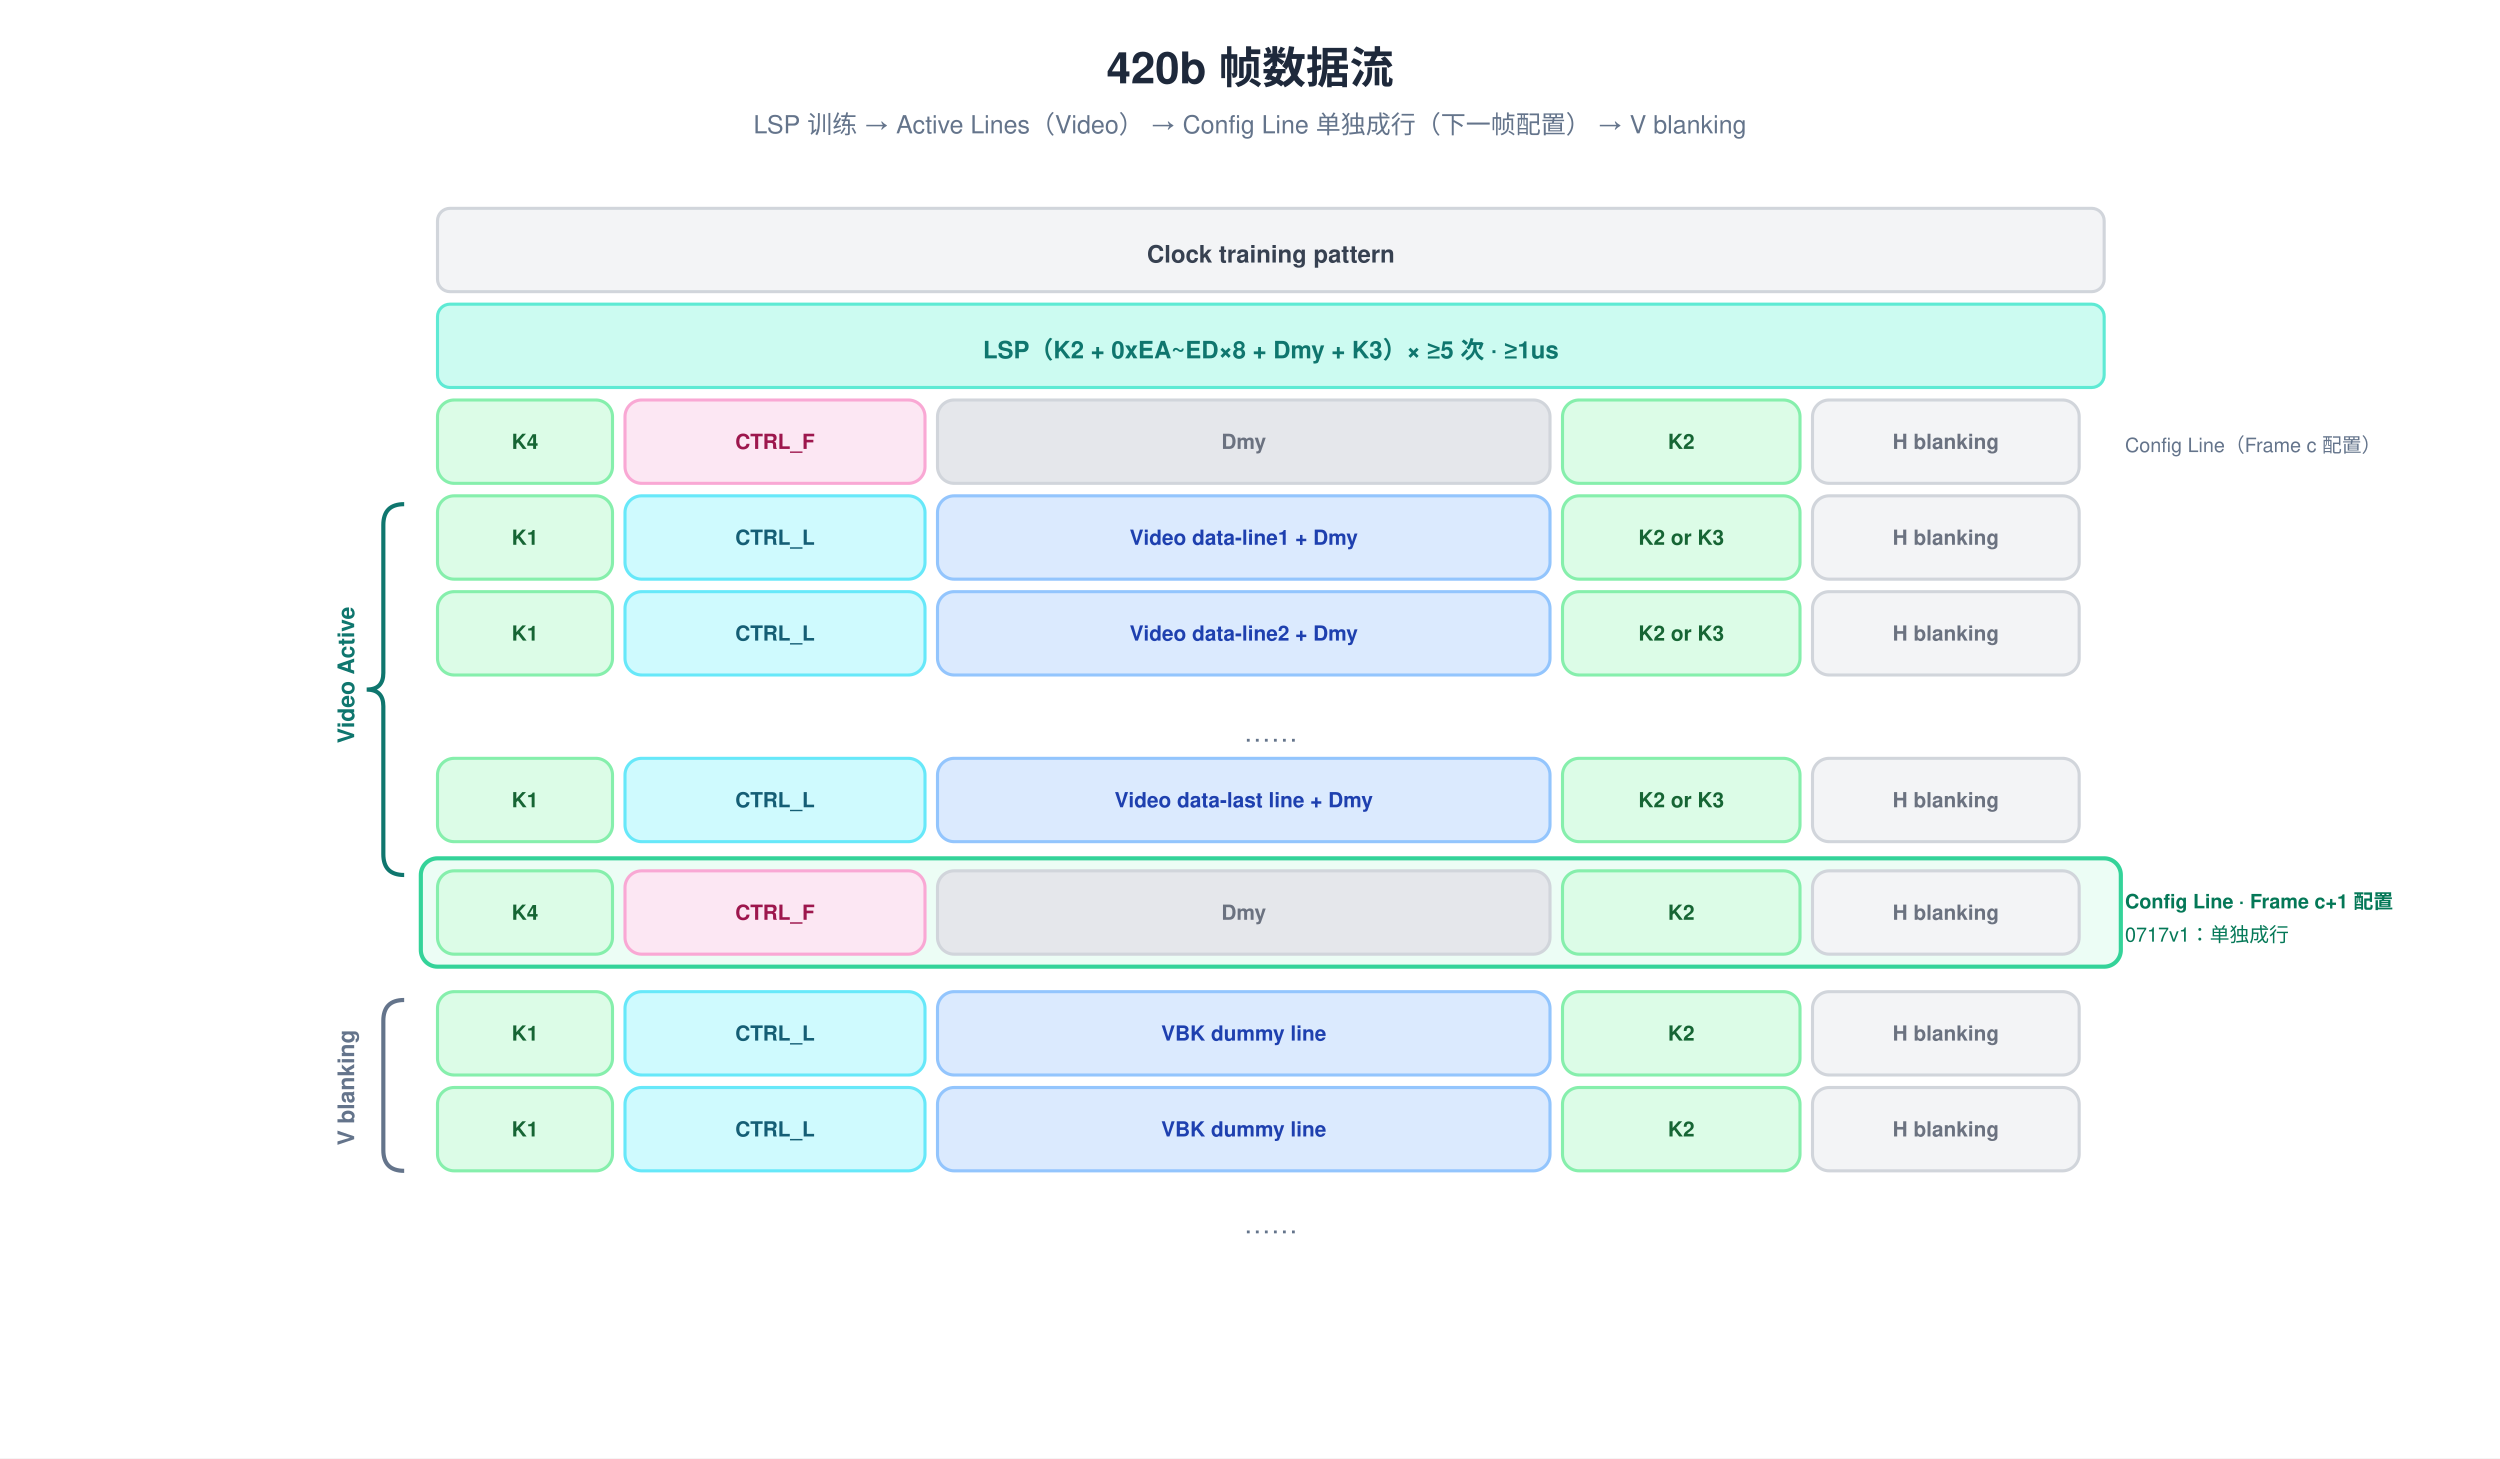
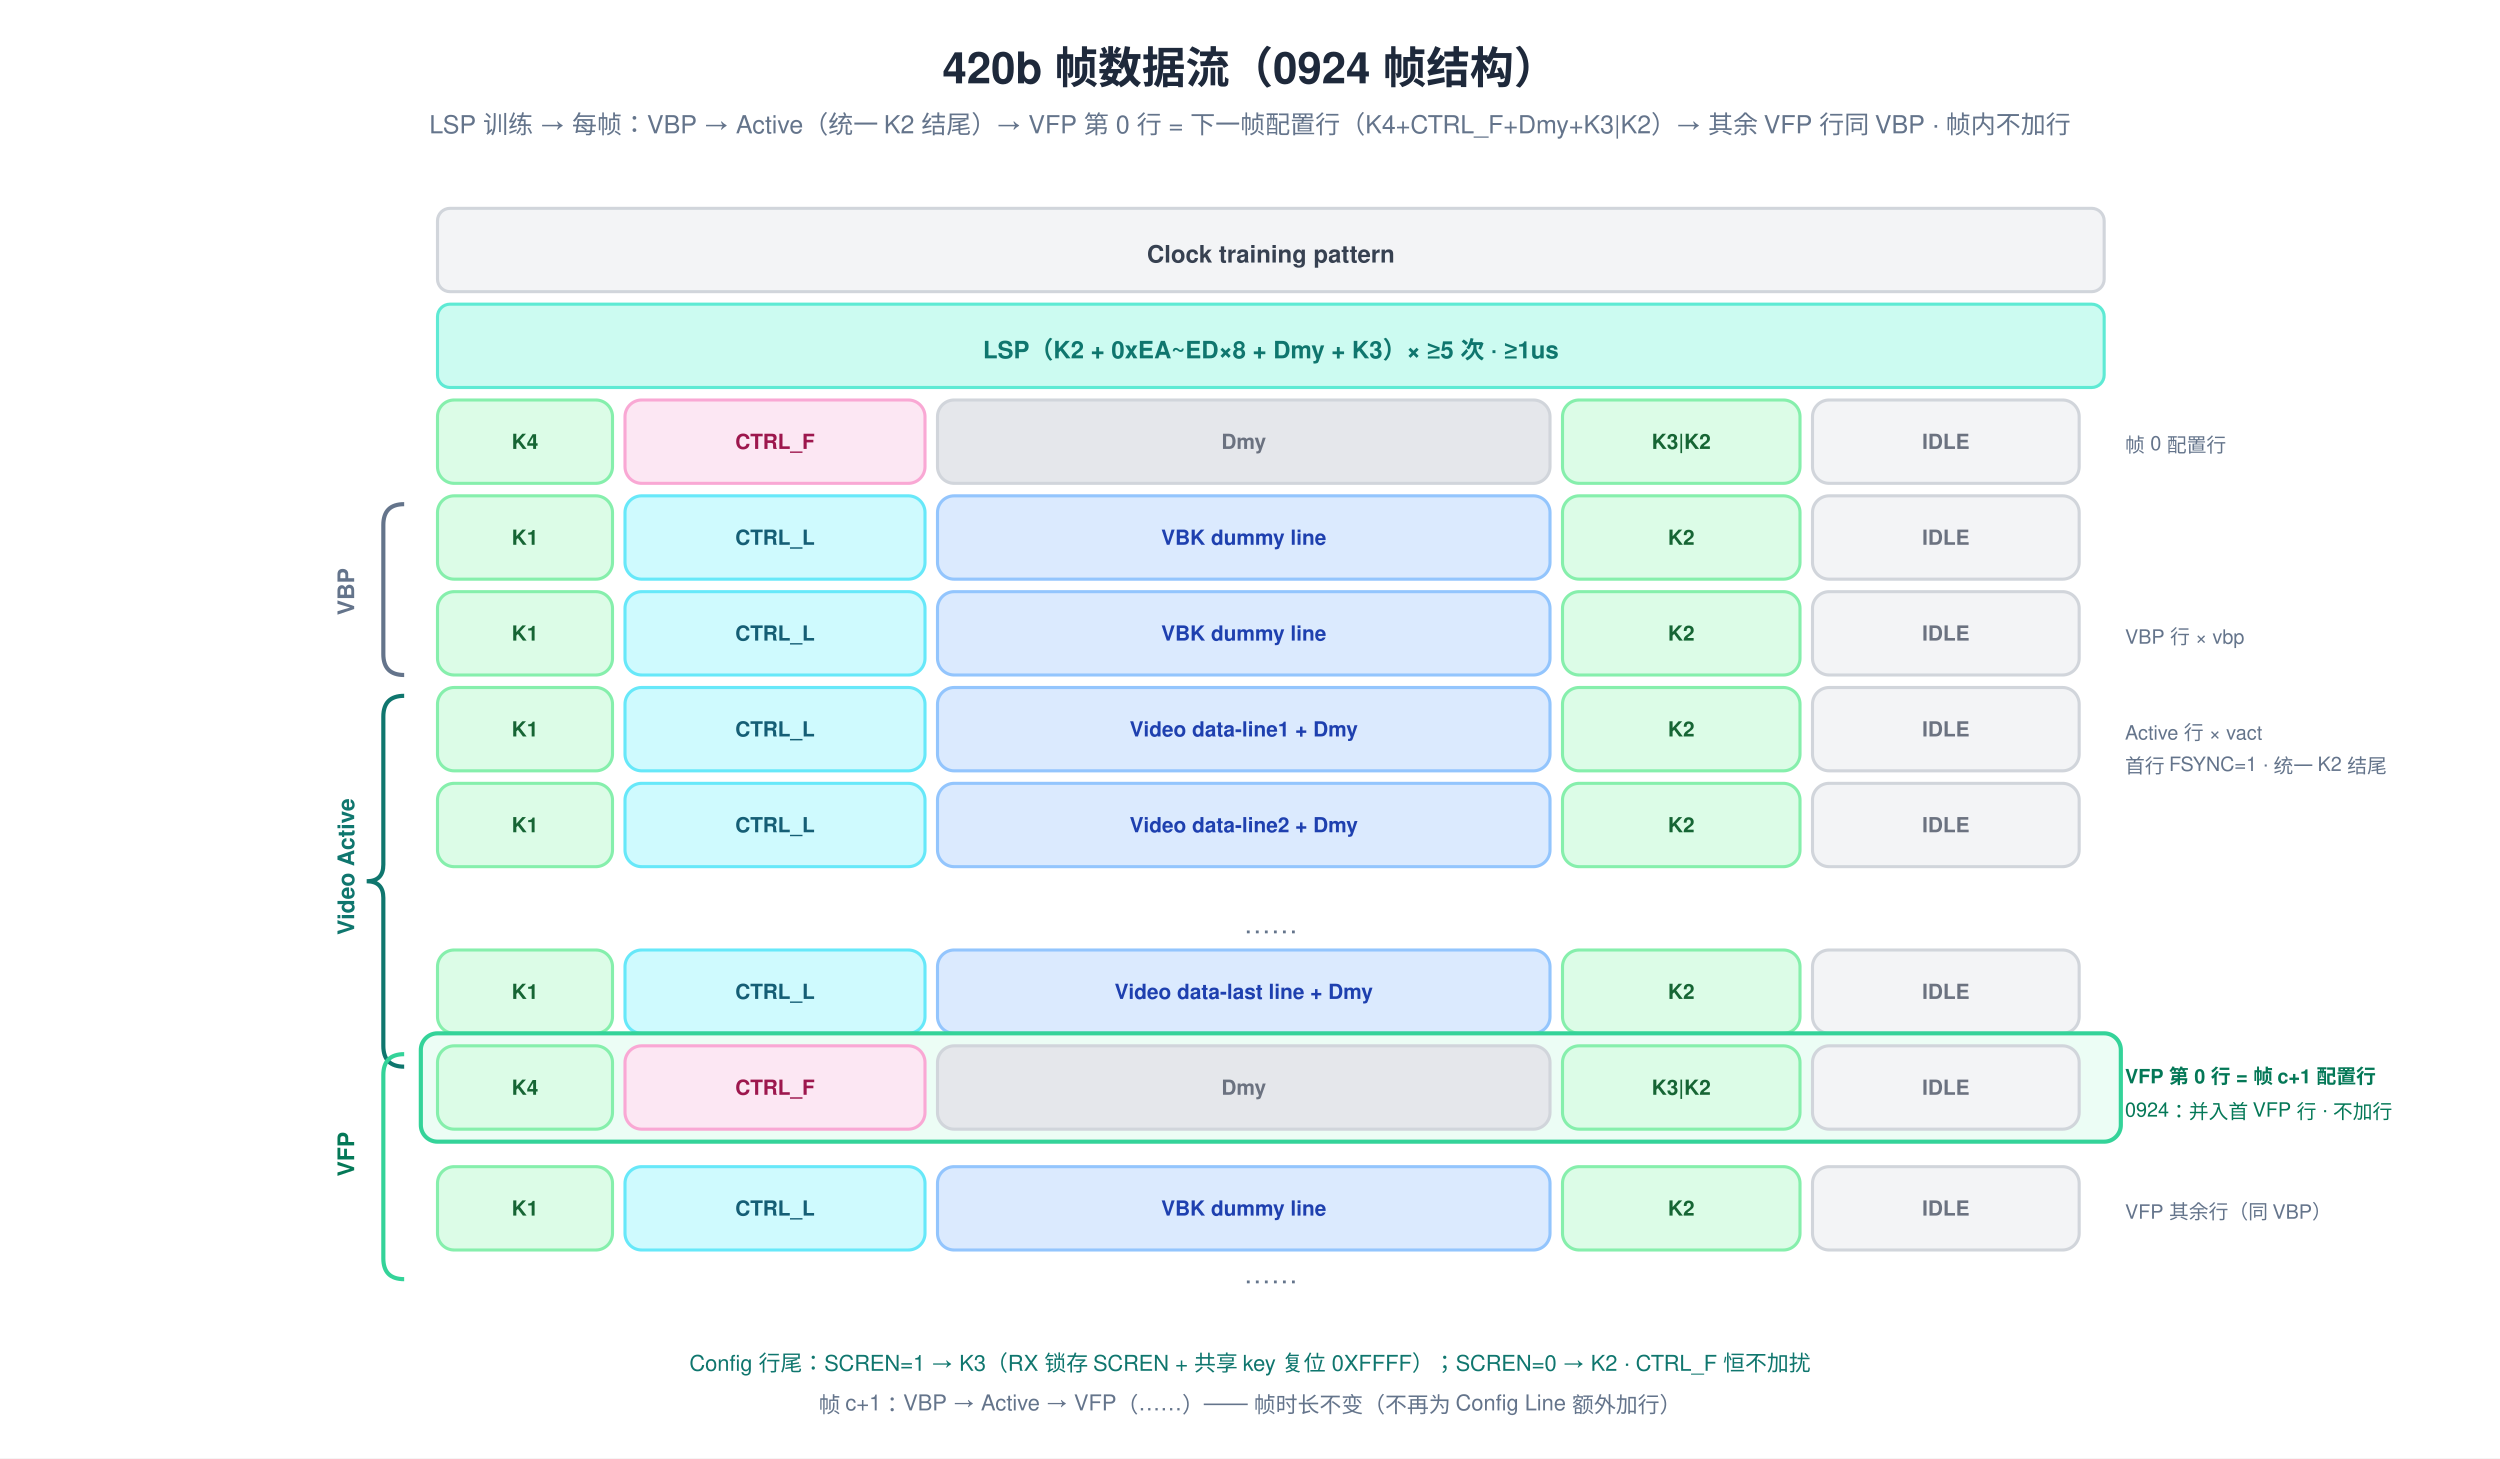
<svg xmlns="http://www.w3.org/2000/svg" viewBox="0 0 1200 700" width="1200" height="700">
  <style>text { font-family: 'Helvetica Neue', Helvetica, Arial, 'PingFang SC', 'Microsoft YaHei', 'Microsoft JhengHei', 'SimHei', sans-serif; }</style>
  <defs>
    <marker id="ar-blue" markerWidth="10" markerHeight="7" refX="9" refY="3.5" orient="auto">
      <polygon points="0 0, 10 3.5, 0 7" fill="#2563eb" />
    </marker>
    <marker id="ar-green" markerWidth="10" markerHeight="7" refX="9" refY="3.5" orient="auto">
      <polygon points="0 0, 10 3.5, 0 7" fill="#059669" />
    </marker>
    <marker id="ar-purple" markerWidth="10" markerHeight="7" refX="9" refY="3.5" orient="auto">
      <polygon points="0 0, 10 3.5, 0 7" fill="#7c3aed" />
    </marker>
    <marker id="ar-orange" markerWidth="10" markerHeight="7" refX="9" refY="3.5" orient="auto">
      <polygon points="0 0, 10 3.5, 0 7" fill="#ea580c" />
    </marker>
    <marker id="ar-gray" markerWidth="10" markerHeight="7" refX="9" refY="3.5" orient="auto">
      <polygon points="0 0, 10 3.5, 0 7" fill="#9ca3af" />
    </marker>
  </defs>
  <rect width="1200" height="700" fill="#ffffff" />
-   <text x="600" y="40" font-size="21" fill="#1e293b" text-anchor="middle" font-weight="600">420b 帧数据流</text>
-   <text x="600" y="64" font-size="12" fill="#64748b" text-anchor="middle">LSP 训练 → Active Lines（Video） → Config Line 单独成行（下一帧配置） → V blanking</text>
+   <text x="600" y="40" font-size="21" fill="#1e293b" text-anchor="middle" font-weight="600">420b 帧数据流（0924 帧结构）</text>
+   <text x="600" y="64" font-size="12" fill="#64748b" text-anchor="middle">LSP 训练 → 每帧：VBP → Active（统一 K2 结尾）→ VFP 第 0 行 = 下一帧配置行（K4+CTRL_F+Dmy+K3|K2）→ 其余 VFP 行同 VBP · 帧内不加行</text>
  <rect x="210" y="100" width="800" height="40" rx="6" fill="#f3f4f6" stroke="#d1d5db" stroke-width="1.5" />
  <text x="610.0" y="126" font-size="11.5" fill="#374151" text-anchor="middle" font-weight="600">Clock training pattern</text>
  <rect x="210" y="146" width="800" height="40" rx="6" fill="#ccfbf1" stroke="#5eead4" stroke-width="1.5" />
  <text x="610.0" y="172" font-size="11.5" fill="#0f766e" text-anchor="middle" font-weight="600">LSP（K2 + 0xEA~ED×8 + Dmy + K3）× ≥5 次 · ≥1us</text>
  <rect x="210" y="192" width="84" height="40" rx="8" fill="#dcfce7" stroke="#86efac" stroke-width="1.5" />
  <text x="252.0" y="215.5" font-size="10" fill="#166534" text-anchor="middle" font-weight="600">K4</text>
  <rect x="300" y="192" width="144" height="40" rx="8" fill="#fce7f3" stroke="#f9a8d4" stroke-width="1.5" />
  <text x="372.0" y="215.5" font-size="10" fill="#9d174d" text-anchor="middle" font-weight="600">CTRL_F</text>
  <rect x="450" y="192" width="294" height="40" rx="8" fill="#e5e7eb" stroke="#d1d5db" stroke-width="1.5" />
  <text x="597.0" y="215.5" font-size="10" fill="#6b7280" text-anchor="middle" font-weight="600">Dmy</text>
  <rect x="750" y="192" width="114" height="40" rx="8" fill="#dcfce7" stroke="#86efac" stroke-width="1.5" />
-   <text x="807.0" y="215.5" font-size="10" fill="#166534" text-anchor="middle" font-weight="600">K2</text>
+   <text x="807.0" y="215.5" font-size="10" fill="#166534" text-anchor="middle" font-weight="600">K3|K2</text>
  <rect x="870" y="192" width="128" height="40" rx="8" fill="#f3f4f6" stroke="#d1d5db" stroke-width="1.5" />
-   <text x="934.0" y="215.5" font-size="10" fill="#6b7280" text-anchor="middle" font-weight="600">H blanking</text>
-   <text x="1020" y="217" font-size="9.5" fill="#64748b" text-anchor="start">Config Line（Frame c 配置）</text>
+   <text x="934.0" y="215.5" font-size="10" fill="#6b7280" text-anchor="middle" font-weight="600">IDLE</text>
+   <text x="1020" y="217" font-size="9.5" fill="#64748b" text-anchor="start">帧 0 配置行</text>
  <rect x="210" y="238" width="84" height="40" rx="8" fill="#dcfce7" stroke="#86efac" stroke-width="1.5" />
  <text x="252.0" y="261.5" font-size="10" fill="#166534" text-anchor="middle" font-weight="600">K1</text>
  <rect x="300" y="238" width="144" height="40" rx="8" fill="#cffafe" stroke="#67e8f9" stroke-width="1.5" />
  <text x="372.0" y="261.5" font-size="10" fill="#155e75" text-anchor="middle" font-weight="600">CTRL_L</text>
  <rect x="450" y="238" width="294" height="40" rx="8" fill="#dbeafe" stroke="#93c5fd" stroke-width="1.5" />
-   <text x="597.0" y="261.5" font-size="10" fill="#1e40af" text-anchor="middle" font-weight="600">Video data-line1 + Dmy</text>
+   <text x="597.0" y="261.5" font-size="10" fill="#1e40af" text-anchor="middle" font-weight="600">VBK dummy line</text>
  <rect x="750" y="238" width="114" height="40" rx="8" fill="#dcfce7" stroke="#86efac" stroke-width="1.5" />
-   <text x="807.0" y="261.5" font-size="10" fill="#166534" text-anchor="middle" font-weight="600">K2 or K3</text>
+   <text x="807.0" y="261.5" font-size="10" fill="#166534" text-anchor="middle" font-weight="600">K2</text>
  <rect x="870" y="238" width="128" height="40" rx="8" fill="#f3f4f6" stroke="#d1d5db" stroke-width="1.5" />
-   <text x="934.0" y="261.5" font-size="10" fill="#6b7280" text-anchor="middle" font-weight="600">H blanking</text>
+   <text x="934.0" y="261.5" font-size="10" fill="#6b7280" text-anchor="middle" font-weight="600">IDLE</text>
  <rect x="210" y="284" width="84" height="40" rx="8" fill="#dcfce7" stroke="#86efac" stroke-width="1.5" />
  <text x="252.0" y="307.5" font-size="10" fill="#166534" text-anchor="middle" font-weight="600">K1</text>
  <rect x="300" y="284" width="144" height="40" rx="8" fill="#cffafe" stroke="#67e8f9" stroke-width="1.5" />
  <text x="372.0" y="307.5" font-size="10" fill="#155e75" text-anchor="middle" font-weight="600">CTRL_L</text>
  <rect x="450" y="284" width="294" height="40" rx="8" fill="#dbeafe" stroke="#93c5fd" stroke-width="1.5" />
-   <text x="597.0" y="307.5" font-size="10" fill="#1e40af" text-anchor="middle" font-weight="600">Video data-line2 + Dmy</text>
+   <text x="597.0" y="307.5" font-size="10" fill="#1e40af" text-anchor="middle" font-weight="600">VBK dummy line</text>
  <rect x="750" y="284" width="114" height="40" rx="8" fill="#dcfce7" stroke="#86efac" stroke-width="1.5" />
-   <text x="807.0" y="307.5" font-size="10" fill="#166534" text-anchor="middle" font-weight="600">K2 or K3</text>
+   <text x="807.0" y="307.5" font-size="10" fill="#166534" text-anchor="middle" font-weight="600">K2</text>
  <rect x="870" y="284" width="128" height="40" rx="8" fill="#f3f4f6" stroke="#d1d5db" stroke-width="1.5" />
-   <text x="934.0" y="307.5" font-size="10" fill="#6b7280" text-anchor="middle" font-weight="600">H blanking</text>
-   <text x="610.0" y="356" font-size="13" fill="#64748b" text-anchor="middle">……</text>
-   <rect x="210" y="364" width="84" height="40" rx="8" fill="#dcfce7" stroke="#86efac" stroke-width="1.5" />
-   <text x="252.0" y="387.5" font-size="10" fill="#166534" text-anchor="middle" font-weight="600">K1</text>
-   <rect x="300" y="364" width="144" height="40" rx="8" fill="#cffafe" stroke="#67e8f9" stroke-width="1.5" />
-   <text x="372.0" y="387.5" font-size="10" fill="#155e75" text-anchor="middle" font-weight="600">CTRL_L</text>
-   <rect x="450" y="364" width="294" height="40" rx="8" fill="#dbeafe" stroke="#93c5fd" stroke-width="1.5" />
-   <text x="597.0" y="387.5" font-size="10" fill="#1e40af" text-anchor="middle" font-weight="600">Video data-last line + Dmy</text>
-   <rect x="750" y="364" width="114" height="40" rx="8" fill="#dcfce7" stroke="#86efac" stroke-width="1.5" />
-   <text x="807.0" y="387.5" font-size="10" fill="#166534" text-anchor="middle" font-weight="600">K2 or K3</text>
-   <rect x="870" y="364" width="128" height="40" rx="8" fill="#f3f4f6" stroke="#d1d5db" stroke-width="1.5" />
-   <text x="934.0" y="387.5" font-size="10" fill="#6b7280" text-anchor="middle" font-weight="600">H blanking</text>
-   <path d="M 194 242 q -10 0 -10 10 l 0 71 q 0 8 -8 8 q 8 0 8 8 l 0 71 q 0 10 10 10" stroke="#0f766e" stroke-width="2" fill="none" />
-   <text transform="rotate(-90 170 324)" x="170" y="324" font-size="11" fill="#0f766e" text-anchor="middle" font-weight="600">Video Active</text>
-   <rect x="202" y="412" width="816" height="52" rx="8" fill="#ecfdf5" stroke="#34d399" stroke-width="2" />
-   <rect x="210" y="418" width="84" height="40" rx="8" fill="#dcfce7" stroke="#86efac" stroke-width="1.5" />
-   <text x="252.0" y="441.5" font-size="10" fill="#166534" text-anchor="middle" font-weight="600">K4</text>
-   <rect x="300" y="418" width="144" height="40" rx="8" fill="#fce7f3" stroke="#f9a8d4" stroke-width="1.5" />
-   <text x="372.0" y="441.5" font-size="10" fill="#9d174d" text-anchor="middle" font-weight="600">CTRL_F</text>
-   <rect x="450" y="418" width="294" height="40" rx="8" fill="#e5e7eb" stroke="#d1d5db" stroke-width="1.5" />
-   <text x="597.0" y="441.5" font-size="10" fill="#6b7280" text-anchor="middle" font-weight="600">Dmy</text>
-   <rect x="750" y="418" width="114" height="40" rx="8" fill="#dcfce7" stroke="#86efac" stroke-width="1.5" />
-   <text x="807.0" y="441.5" font-size="10" fill="#166534" text-anchor="middle" font-weight="600">K2</text>
-   <rect x="870" y="418" width="128" height="40" rx="8" fill="#f3f4f6" stroke="#d1d5db" stroke-width="1.5" />
-   <text x="934.0" y="441.5" font-size="10" fill="#6b7280" text-anchor="middle" font-weight="600">H blanking</text>
-   <text x="1020" y="436" font-size="9.5" fill="#047857" text-anchor="start" font-weight="600">Config Line · Frame c+1 配置</text>
-   <text x="1020" y="452" font-size="9.5" fill="#047857" text-anchor="start">0717v1：单独成行</text>
-   <rect x="210" y="476" width="84" height="40" rx="8" fill="#dcfce7" stroke="#86efac" stroke-width="1.5" />
-   <text x="252.0" y="499.5" font-size="10" fill="#166534" text-anchor="middle" font-weight="600">K1</text>
-   <rect x="300" y="476" width="144" height="40" rx="8" fill="#cffafe" stroke="#67e8f9" stroke-width="1.5" />
-   <text x="372.0" y="499.5" font-size="10" fill="#155e75" text-anchor="middle" font-weight="600">CTRL_L</text>
-   <rect x="450" y="476" width="294" height="40" rx="8" fill="#dbeafe" stroke="#93c5fd" stroke-width="1.5" />
-   <text x="597.0" y="499.5" font-size="10" fill="#1e40af" text-anchor="middle" font-weight="600">VBK dummy line</text>
-   <rect x="750" y="476" width="114" height="40" rx="8" fill="#dcfce7" stroke="#86efac" stroke-width="1.5" />
-   <text x="807.0" y="499.5" font-size="10" fill="#166534" text-anchor="middle" font-weight="600">K2</text>
-   <rect x="870" y="476" width="128" height="40" rx="8" fill="#f3f4f6" stroke="#d1d5db" stroke-width="1.5" />
-   <text x="934.0" y="499.5" font-size="10" fill="#6b7280" text-anchor="middle" font-weight="600">H blanking</text>
-   <rect x="210" y="522" width="84" height="40" rx="8" fill="#dcfce7" stroke="#86efac" stroke-width="1.5" />
-   <text x="252.0" y="545.5" font-size="10" fill="#166534" text-anchor="middle" font-weight="600">K1</text>
-   <rect x="300" y="522" width="144" height="40" rx="8" fill="#cffafe" stroke="#67e8f9" stroke-width="1.5" />
-   <text x="372.0" y="545.5" font-size="10" fill="#155e75" text-anchor="middle" font-weight="600">CTRL_L</text>
-   <rect x="450" y="522" width="294" height="40" rx="8" fill="#dbeafe" stroke="#93c5fd" stroke-width="1.5" />
-   <text x="597.0" y="545.5" font-size="10" fill="#1e40af" text-anchor="middle" font-weight="600">VBK dummy line</text>
-   <rect x="750" y="522" width="114" height="40" rx="8" fill="#dcfce7" stroke="#86efac" stroke-width="1.5" />
-   <text x="807.0" y="545.5" font-size="10" fill="#166534" text-anchor="middle" font-weight="600">K2</text>
-   <rect x="870" y="522" width="128" height="40" rx="8" fill="#f3f4f6" stroke="#d1d5db" stroke-width="1.5" />
-   <text x="934.0" y="545.5" font-size="10" fill="#6b7280" text-anchor="middle" font-weight="600">H blanking</text>
-   <text x="610.0" y="592" font-size="13" fill="#64748b" text-anchor="middle">……</text>
-   <path d="M 194 480 q -10 0 -10 10 l 0 62 q 0 10 10 10" stroke="#64748b" stroke-width="2" fill="none" />
-   <text transform="rotate(-90 170 522)" x="170" y="522" font-size="11" fill="#64748b" text-anchor="middle" font-weight="600">V blanking</text>
+   <text x="934.0" y="307.5" font-size="10" fill="#6b7280" text-anchor="middle" font-weight="600">IDLE</text>
+   <text x="1020" y="309" font-size="9.5" fill="#64748b" text-anchor="start">VBP 行 × vbp</text>
+   <path d="M 194 242 q -10 0 -10 10 l 0 62 q 0 10 10 10" stroke="#64748b" stroke-width="2" fill="none" />
+   <text transform="rotate(-90 170 284)" x="170" y="284" font-size="11" fill="#64748b" text-anchor="middle" font-weight="600">VBP</text>
+   <rect x="210" y="330" width="84" height="40" rx="8" fill="#dcfce7" stroke="#86efac" stroke-width="1.5" />
+   <text x="252.0" y="353.5" font-size="10" fill="#166534" text-anchor="middle" font-weight="600">K1</text>
+   <rect x="300" y="330" width="144" height="40" rx="8" fill="#cffafe" stroke="#67e8f9" stroke-width="1.5" />
+   <text x="372.0" y="353.5" font-size="10" fill="#155e75" text-anchor="middle" font-weight="600">CTRL_L</text>
+   <rect x="450" y="330" width="294" height="40" rx="8" fill="#dbeafe" stroke="#93c5fd" stroke-width="1.5" />
+   <text x="597.0" y="353.5" font-size="10" fill="#1e40af" text-anchor="middle" font-weight="600">Video data-line1 + Dmy</text>
+   <rect x="750" y="330" width="114" height="40" rx="8" fill="#dcfce7" stroke="#86efac" stroke-width="1.5" />
+   <text x="807.0" y="353.5" font-size="10" fill="#166534" text-anchor="middle" font-weight="600">K2</text>
+   <rect x="870" y="330" width="128" height="40" rx="8" fill="#f3f4f6" stroke="#d1d5db" stroke-width="1.5" />
+   <text x="934.0" y="353.5" font-size="10" fill="#6b7280" text-anchor="middle" font-weight="600">IDLE</text>
+   <rect x="210" y="376" width="84" height="40" rx="8" fill="#dcfce7" stroke="#86efac" stroke-width="1.5" />
+   <text x="252.0" y="399.5" font-size="10" fill="#166534" text-anchor="middle" font-weight="600">K1</text>
+   <rect x="300" y="376" width="144" height="40" rx="8" fill="#cffafe" stroke="#67e8f9" stroke-width="1.5" />
+   <text x="372.0" y="399.5" font-size="10" fill="#155e75" text-anchor="middle" font-weight="600">CTRL_L</text>
+   <rect x="450" y="376" width="294" height="40" rx="8" fill="#dbeafe" stroke="#93c5fd" stroke-width="1.5" />
+   <text x="597.0" y="399.5" font-size="10" fill="#1e40af" text-anchor="middle" font-weight="600">Video data-line2 + Dmy</text>
+   <rect x="750" y="376" width="114" height="40" rx="8" fill="#dcfce7" stroke="#86efac" stroke-width="1.5" />
+   <text x="807.0" y="399.5" font-size="10" fill="#166534" text-anchor="middle" font-weight="600">K2</text>
+   <rect x="870" y="376" width="128" height="40" rx="8" fill="#f3f4f6" stroke="#d1d5db" stroke-width="1.5" />
+   <text x="934.0" y="399.5" font-size="10" fill="#6b7280" text-anchor="middle" font-weight="600">IDLE</text>
+   <text x="610.0" y="448" font-size="13" fill="#64748b" text-anchor="middle">……</text>
+   <rect x="210" y="456" width="84" height="40" rx="8" fill="#dcfce7" stroke="#86efac" stroke-width="1.5" />
+   <text x="252.0" y="479.5" font-size="10" fill="#166534" text-anchor="middle" font-weight="600">K1</text>
+   <rect x="300" y="456" width="144" height="40" rx="8" fill="#cffafe" stroke="#67e8f9" stroke-width="1.5" />
+   <text x="372.0" y="479.5" font-size="10" fill="#155e75" text-anchor="middle" font-weight="600">CTRL_L</text>
+   <rect x="450" y="456" width="294" height="40" rx="8" fill="#dbeafe" stroke="#93c5fd" stroke-width="1.5" />
+   <text x="597.0" y="479.5" font-size="10" fill="#1e40af" text-anchor="middle" font-weight="600">Video data-last line + Dmy</text>
+   <rect x="750" y="456" width="114" height="40" rx="8" fill="#dcfce7" stroke="#86efac" stroke-width="1.5" />
+   <text x="807.0" y="479.5" font-size="10" fill="#166534" text-anchor="middle" font-weight="600">K2</text>
+   <rect x="870" y="456" width="128" height="40" rx="8" fill="#f3f4f6" stroke="#d1d5db" stroke-width="1.5" />
+   <text x="934.0" y="479.5" font-size="10" fill="#6b7280" text-anchor="middle" font-weight="600">IDLE</text>
+   <path d="M 194 334 q -10 0 -10 10 l 0 71 q 0 8 -8 8 q 8 0 8 8 l 0 71 q 0 10 10 10" stroke="#0f766e" stroke-width="2" fill="none" />
+   <text transform="rotate(-90 170 416)" x="170" y="416" font-size="11" fill="#0f766e" text-anchor="middle" font-weight="600">Video Active</text>
+   <text x="1020" y="355" font-size="9.5" fill="#64748b" text-anchor="start">Active 行 × vact</text>
+   <text x="1020" y="371" font-size="9.5" fill="#64748b" text-anchor="start">首行 FSYNC=1 · 统一 K2 结尾</text>
+   <rect x="202" y="496" width="816" height="52" rx="8" fill="#ecfdf5" stroke="#34d399" stroke-width="2" />
+   <rect x="210" y="502" width="84" height="40" rx="8" fill="#dcfce7" stroke="#86efac" stroke-width="1.5" />
+   <text x="252.0" y="525.5" font-size="10" fill="#166534" text-anchor="middle" font-weight="600">K4</text>
+   <rect x="300" y="502" width="144" height="40" rx="8" fill="#fce7f3" stroke="#f9a8d4" stroke-width="1.5" />
+   <text x="372.0" y="525.5" font-size="10" fill="#9d174d" text-anchor="middle" font-weight="600">CTRL_F</text>
+   <rect x="450" y="502" width="294" height="40" rx="8" fill="#e5e7eb" stroke="#d1d5db" stroke-width="1.5" />
+   <text x="597.0" y="525.5" font-size="10" fill="#6b7280" text-anchor="middle" font-weight="600">Dmy</text>
+   <rect x="750" y="502" width="114" height="40" rx="8" fill="#dcfce7" stroke="#86efac" stroke-width="1.5" />
+   <text x="807.0" y="525.5" font-size="10" fill="#166534" text-anchor="middle" font-weight="600">K3|K2</text>
+   <rect x="870" y="502" width="128" height="40" rx="8" fill="#f3f4f6" stroke="#d1d5db" stroke-width="1.5" />
+   <text x="934.0" y="525.5" font-size="10" fill="#6b7280" text-anchor="middle" font-weight="600">IDLE</text>
+   <text x="1020" y="520" font-size="9.5" fill="#047857" text-anchor="start" font-weight="600">VFP 第 0 行 = 帧 c+1 配置行</text>
+   <text x="1020" y="536" font-size="9.5" fill="#047857" text-anchor="start">0924：并入首 VFP 行 · 不加行</text>
+   <rect x="210" y="560" width="84" height="40" rx="8" fill="#dcfce7" stroke="#86efac" stroke-width="1.5" />
+   <text x="252.0" y="583.5" font-size="10" fill="#166534" text-anchor="middle" font-weight="600">K1</text>
+   <rect x="300" y="560" width="144" height="40" rx="8" fill="#cffafe" stroke="#67e8f9" stroke-width="1.5" />
+   <text x="372.0" y="583.5" font-size="10" fill="#155e75" text-anchor="middle" font-weight="600">CTRL_L</text>
+   <rect x="450" y="560" width="294" height="40" rx="8" fill="#dbeafe" stroke="#93c5fd" stroke-width="1.5" />
+   <text x="597.0" y="583.5" font-size="10" fill="#1e40af" text-anchor="middle" font-weight="600">VBK dummy line</text>
+   <rect x="750" y="560" width="114" height="40" rx="8" fill="#dcfce7" stroke="#86efac" stroke-width="1.5" />
+   <text x="807.0" y="583.5" font-size="10" fill="#166534" text-anchor="middle" font-weight="600">K2</text>
+   <rect x="870" y="560" width="128" height="40" rx="8" fill="#f3f4f6" stroke="#d1d5db" stroke-width="1.5" />
+   <text x="934.0" y="583.5" font-size="10" fill="#6b7280" text-anchor="middle" font-weight="600">IDLE</text>
+   <text x="1020" y="585" font-size="9.5" fill="#64748b" text-anchor="start">VFP 其余行（同 VBP）</text>
+   <text x="610.0" y="616" font-size="13" fill="#64748b" text-anchor="middle">……</text>
+   <path d="M 194 506 q -10 0 -10 10 l 0 88 q 0 10 10 10" stroke="#34d399" stroke-width="2" fill="none" />
+   <text transform="rotate(-90 170 554)" x="170" y="554" font-size="11" fill="#047857" text-anchor="middle" font-weight="600">VFP</text>
+   <text x="600" y="658" font-size="10.5" fill="#0f766e" text-anchor="middle">Config 行尾：SCREN=1 → K3（RX 锁存 SCREN + 共享 key 复位 0XFFFF）；SCREN=0 → K2 · CTRL_F 恒不加扰</text>
+   <text x="600" y="678" font-size="10.5" fill="#64748b" text-anchor="middle">帧 c+1：VBP → Active → VFP（……）—— 帧时长不变（不再为 Config Line 额外加行）</text>
</svg>
